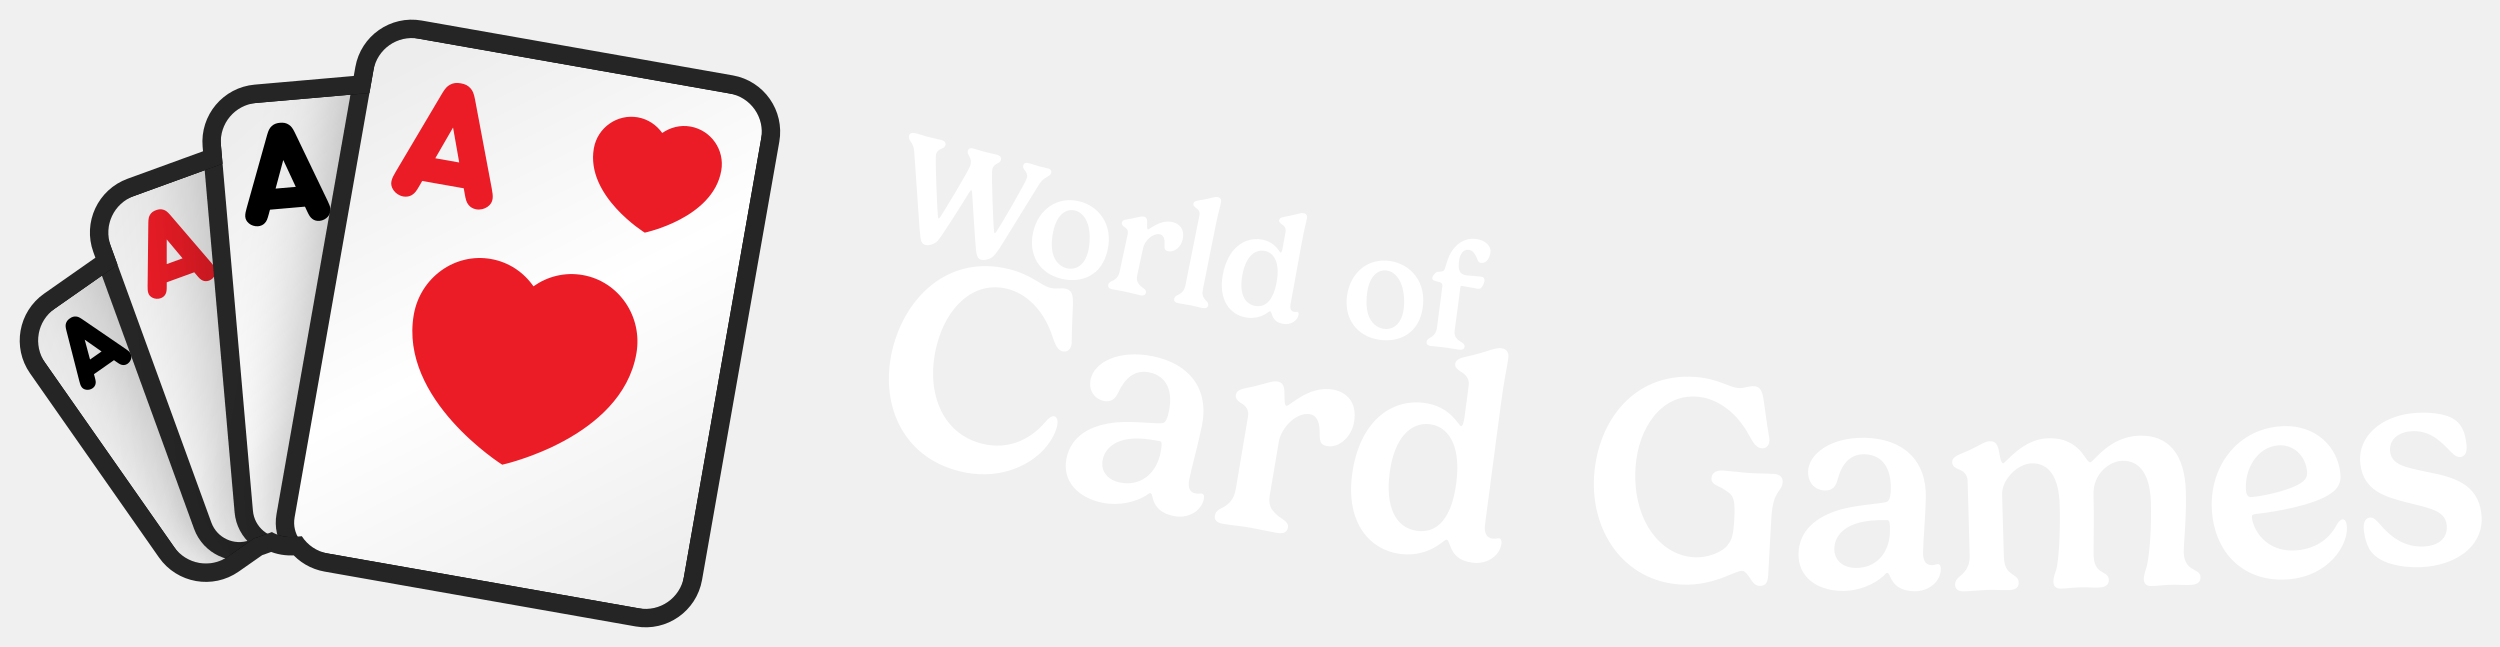
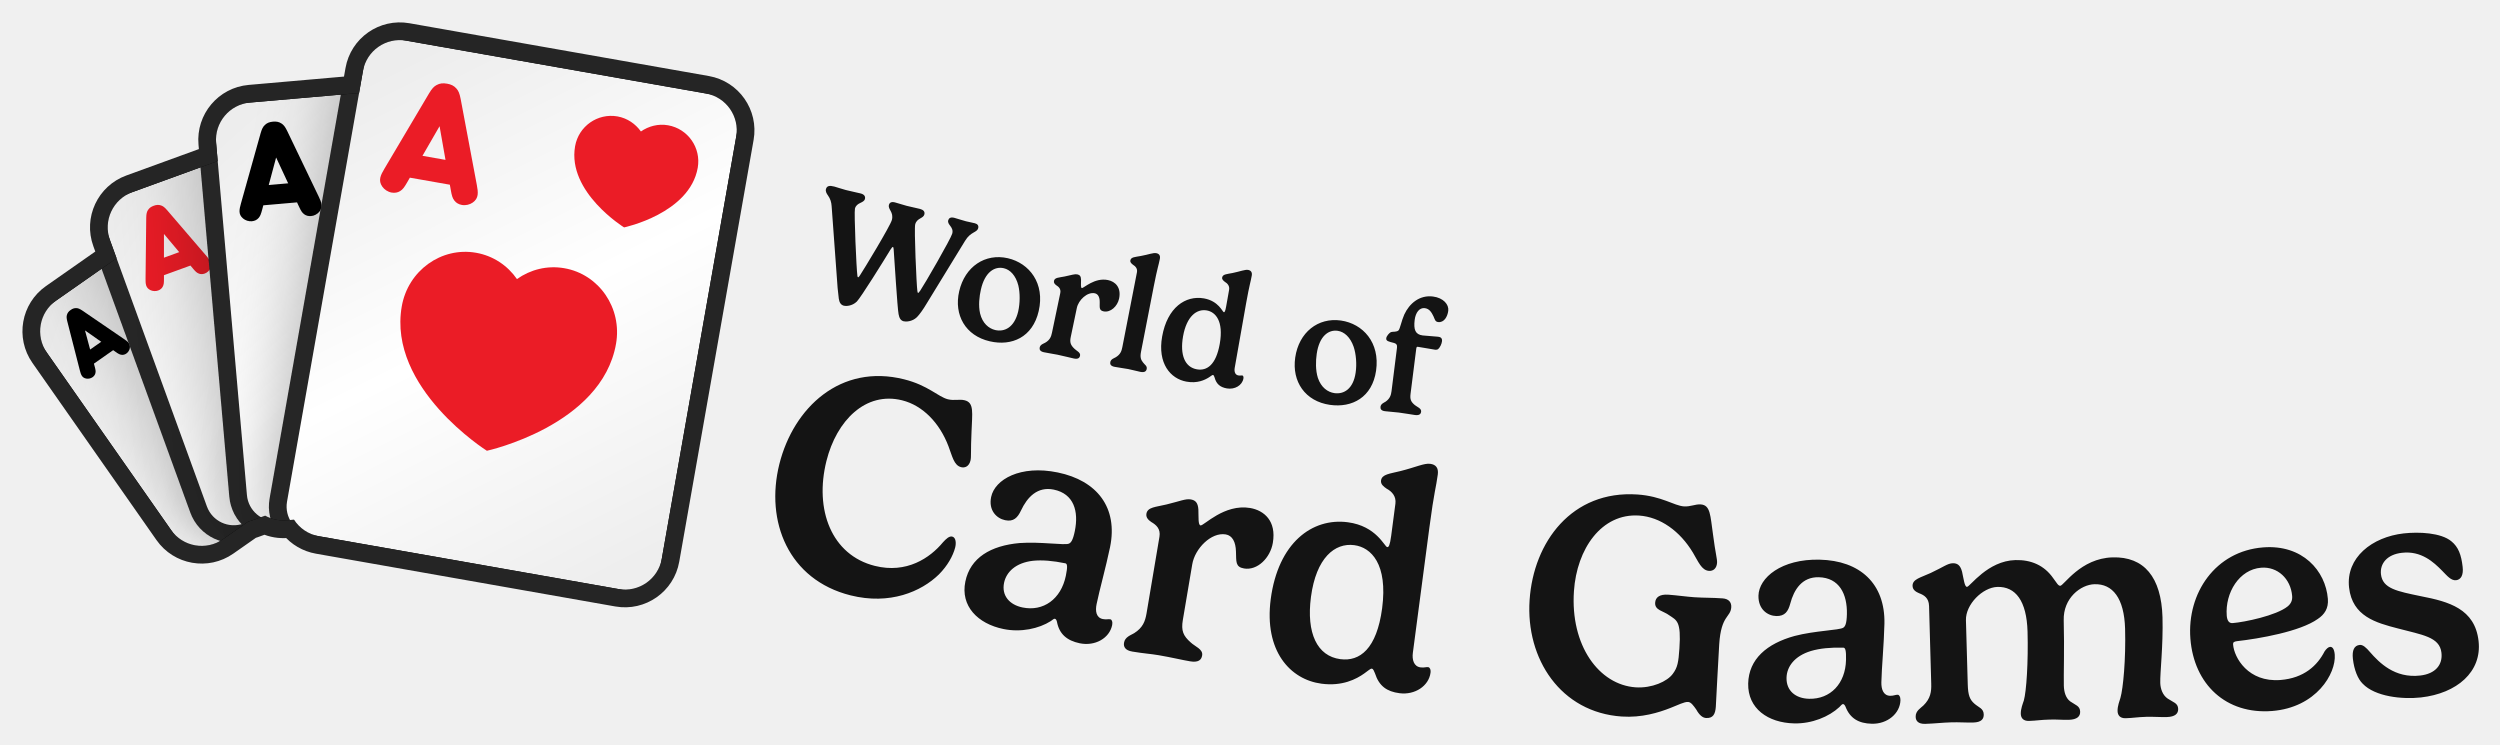
- <svg xmlns="http://www.w3.org/2000/svg" xmlns:xlink="http://www.w3.org/1999/xlink" viewBox="-3 -3 409.77 106" width="409.77" height="106">
+ <svg xmlns="http://www.w3.org/2000/svg" xmlns:xlink="http://www.w3.org/1999/xlink" viewBox="-3.59 -3.59 425.7 126.85" width="425.7" height="126.85">
  <defs>
    <rect id="path-1" x="0" y="0" width="5464" height="1280" />
    <rect id="path-3" x="0" y="0" width="1279.966" height="1280" />
    <path d="M654.667,7.381 L1041.451,230.691 C1067.755,245.877 1076.767,279.512 1061.581,305.816 L747.051,850.597 C731.865,876.902 698.23,885.914 671.926,870.727 L285.142,647.418 C271.344,639.451 262.304,626.408 259.019,612.01 L248.673,609.238 C237.588,606.268 228.207,600.115 221.247,592.027 L200.473,592.025 C198.498,592.025 196.547,591.921 194.626,591.718 L151.468,603.281 C122.13,611.142 91.974,593.731 84.112,564.393 L1.886,257.522 C-5.975,228.183 11.436,198.027 40.774,190.166 L145.477,162.11 L145.477,133.795 C145.477,103.422 170.1,78.799 200.473,78.799 L333.867,78.799 L340.716,53.24 C348.577,23.901 378.734,6.491 408.072,14.352 L563.147,55.903 L579.542,27.511 C594.728,1.207 628.363,-7.806 654.667,7.381 Z" id="path-5" />
    <filter x="-59.0%" y="-44.4%" width="218.0%" height="188.8%" filterUnits="objectBoundingBox" id="filter-7">
      <feOffset dx="0" dy="0" in="SourceAlpha" result="shadowOffsetOuter1" />
      <feGaussianBlur stdDeviation="64" in="shadowOffsetOuter1" result="shadowBlurOuter1" />
      <feColorMatrix values="0 0 0 0 0   0 0 0 0 0   0 0 0 0 0  0 0 0 0.32 0" type="matrix" in="shadowBlurOuter1" result="shadowMatrixOuter1" />
      <feMerge>
        <feMergeNode in="shadowMatrixOuter1" />
        <feMergeNode in="SourceGraphic" />
      </feMerge>
    </filter>
    <linearGradient x1="21.639%" y1="0%" x2="78.361%" y2="100%" id="linearGradient-8">
      <stop stop-color="#EDEDED" offset="0%" />
      <stop stop-color="#FFFFFF" offset="50.295%" />
      <stop stop-color="#EEEEEE" offset="100%" />
    </linearGradient>
    <filter x="-49.2%" y="-37.0%" width="198.3%" height="174.0%" filterUnits="objectBoundingBox" id="filter-9">
      <feOffset dx="0" dy="0" in="SourceAlpha" result="shadowOffsetOuter1" />
      <feGaussianBlur stdDeviation="64" in="shadowOffsetOuter1" result="shadowBlurOuter1" />
      <feColorMatrix values="0 0 0 0 0   0 0 0 0 0   0 0 0 0 0  0 0 0 0.32 0" type="matrix" in="shadowBlurOuter1" result="shadowMatrixOuter1" />
      <feMerge>
        <feMergeNode in="shadowMatrixOuter1" />
        <feMergeNode in="SourceGraphic" />
      </feMerge>
    </filter>
    <linearGradient x1="21.639%" y1="0%" x2="78.361%" y2="100%" id="linearGradient-10">
      <stop stop-color="#EDEDED" offset="0%" />
      <stop stop-color="#FFFFFF" offset="50.295%" />
      <stop stop-color="#EEEEEE" offset="100%" />
    </linearGradient>
    <filter x="-41.0%" y="-30.9%" width="181.9%" height="161.7%" filterUnits="objectBoundingBox" id="filter-11">
      <feOffset dx="0" dy="0" in="SourceAlpha" result="shadowOffsetOuter1" />
      <feGaussianBlur stdDeviation="64" in="shadowOffsetOuter1" result="shadowBlurOuter1" />
      <feColorMatrix values="0 0 0 0 0   0 0 0 0 0   0 0 0 0 0  0 0 0 0.32 0" type="matrix" in="shadowBlurOuter1" result="shadowMatrixOuter1" />
      <feMerge>
        <feMergeNode in="shadowMatrixOuter1" />
        <feMergeNode in="SourceGraphic" />
      </feMerge>
    </filter>
    <linearGradient x1="21.639%" y1="0%" x2="78.361%" y2="100%" id="linearGradient-12">
      <stop stop-color="#EDEDED" offset="0%" />
      <stop stop-color="#FFFFFF" offset="50.295%" />
      <stop stop-color="#EEEEEE" offset="100%" />
    </linearGradient>
    <filter x="-34.1%" y="-25.7%" width="168.3%" height="151.4%" filterUnits="objectBoundingBox" id="filter-13">
      <feOffset dx="0" dy="0" in="SourceAlpha" result="shadowOffsetOuter1" />
      <feGaussianBlur stdDeviation="64" in="shadowOffsetOuter1" result="shadowBlurOuter1" />
      <feColorMatrix values="0 0 0 0 0   0 0 0 0 0   0 0 0 0 0  0 0 0 0.32 0" type="matrix" in="shadowBlurOuter1" result="shadowMatrixOuter1" />
      <feMerge>
        <feMergeNode in="shadowMatrixOuter1" />
        <feMergeNode in="SourceGraphic" />
      </feMerge>
    </filter>
    <linearGradient x1="21.639%" y1="0%" x2="78.361%" y2="100%" id="linearGradient-14">
      <stop stop-color="#EDEDED" offset="0%" />
      <stop stop-color="#FFFFFF" offset="50.295%" />
      <stop stop-color="#EEEEEE" offset="100%" />
    </linearGradient>
  </defs>
  <g transform="translate(-11.594,-23.478) scale(0.11594)">
    <mask id="mask-4" fill="white">
      <use xlink:href="#path-3" />
    </mask>
    <g id="Mask" />
    <g id="Group" stroke-width="1" fill-rule="evenodd" mask="url(#mask-4)">
      <g transform="translate(700.504, 678.0126) rotate(-20) translate(-700.504, -678.0126)translate(166.0272, 238.9585)">
        <g transform="translate(-0, -0)">
          <mask id="mask-6" fill="white">
            <use xlink:href="#path-5" />
          </mask>
          <path stroke="#252525" stroke-width="26" d="M661.167,-3.877 L1047.951,219.432 C1080.473,238.209 1091.616,279.794 1072.839,312.316 L758.31,857.097 C739.533,889.619 697.948,900.762 665.426,881.986 L278.642,658.676 C264.448,650.481 253.966,637.684 248.632,622.685 L245.308,621.795 C234.009,618.767 223.884,612.979 215.705,605.026 L200.473,605.025 C198.91,605.025 197.353,604.972 195.803,604.861 L154.833,615.838 C118.559,625.557 81.275,604.031 71.555,567.758 L-10.671,260.886 C-20.39,224.613 1.136,187.328 37.41,177.609 L132.477,152.135 L132.477,133.795 C132.477,96.242 162.92,65.799 200.473,65.799 L323.892,65.799 L328.159,49.875 C337.879,13.602 375.163,-7.925 411.436,1.795 L556.877,40.764 L568.283,21.011 C587.06,-11.511 628.645,-22.654 661.167,-3.877 Z" />
          <g mask="url(#mask-6)">
            <g transform="translate(-12.346, -20.1207)">
              <g id="small_spade_1" filter="url(#filter-7)" transform="translate(210.9129, 389.3938) rotate(-15) translate(-210.9129, -389.3938)translate(49.8576, 175.5497)">
                <rect id="Background" stroke="#252525" stroke-width="26" fill="url(#linearGradient-8)" x="-13" y="-13" width="348.11" height="453.688" rx="54.996" />
                <path d="M243.897,27.593 C243.897,27.593 294.439,46.921 294.501,83.212 C294.501,98.995 281.209,111.813 264.79,111.831 C259.556,111.836 254.629,110.478 250.35,108.157 L256.538,128.766 L231.229,128.766 L237.404,108.197 C233.153,110.517 228.26,111.881 223.047,111.892 C206.62,111.901 193.284,99.118 193.266,83.326 C193.205,47.045 243.897,27.593 243.897,27.593 Z" id="Spade-small" fill="#000000" />
                <path d="M24.778,103.856 L51.007,34.253 C52.733,29.769 54.044,27.838 56.046,26.251 C58.462,24.32 61.015,23.561 64.605,23.561 C68.194,23.561 70.748,24.32 73.164,26.251 C75.165,27.838 76.477,29.769 78.202,34.253 L104.431,103.856 C106.709,109.926 108.228,114.686 103.603,119.308 C101.463,121.446 98.219,122.895 94.906,122.895 C92.214,122.895 89.798,121.998 88.073,120.412 C86.002,118.549 85.105,116.687 83.31,111.72 L81.861,107.719 L47.349,107.719 L45.899,111.72 C44.105,116.687 43.207,118.549 41.137,120.412 C39.411,121.998 36.995,122.895 34.303,122.895 C30.99,122.895 27.746,121.446 25.606,119.308 C20.982,114.686 22.5,109.926 24.778,103.856 Z M74.544,87.576 L64.605,60.259 L54.665,87.576 L74.544,87.576 Z" id="A" fill="#000000" />
              </g>
              <g id="small_diamond_1" filter="url(#filter-9)" transform="translate(351.0898, 355.5329) rotate(-360) translate(-351.0898, -355.5329)translate(157.8235, 98.9199)">
                <rect id="Background" stroke="#252525" stroke-width="26" fill="url(#linearGradient-10)" x="-13" y="-13" width="412.533" height="539.226" rx="54.996" />
                <polygon id="Diamond-small" fill="#EB1B28" points="300.954 22.074 353.401 93.826 300.954 165.557 248.485 93.826" />
                <path d="M29.802,125.878 L61.277,42.355 C63.348,36.974 64.921,34.657 67.323,32.753 C70.222,30.435 73.287,29.524 77.594,29.524 C81.901,29.524 84.966,30.435 87.865,32.753 C90.267,34.657 91.841,36.974 93.911,42.355 L125.386,125.878 C128.119,133.163 129.942,138.875 124.392,144.421 C121.824,146.987 117.932,148.725 113.956,148.725 C110.725,148.725 107.826,147.649 105.756,145.745 C103.271,143.51 102.194,141.275 100.041,135.315 L98.301,130.514 L56.887,130.514 L55.148,135.315 C52.994,141.275 51.917,143.51 49.432,145.745 C47.362,147.649 44.463,148.725 41.232,148.725 C37.257,148.725 33.364,146.987 30.796,144.421 C25.247,138.875 27.069,133.163 29.802,125.878 Z M89.521,106.343 L77.594,73.562 L65.667,106.343 L89.521,106.343 Z" id="A" fill="#EB1B28" />
              </g>
              <g id="small_clover_1" filter="url(#filter-11)" transform="translate(511.6136, 377.7066) rotate(-345) translate(-511.6136, -377.7066)translate(279.6941, 69.771)">
                <rect id="Background" stroke="#252525" stroke-width="26" fill="url(#linearGradient-12)" x="-13" y="-13" width="489.839" height="641.871" rx="54.996" />
                <path d="M347.866,39.734 C367.599,39.734 383.595,55.536 383.595,75.06 C383.595,84.425 379.905,92.946 373.883,99.274 C378.307,97.333 383.203,96.253 388.353,96.253 C408.072,96.253 424.081,112.082 424.081,131.58 C424.081,151.104 408.072,166.919 388.353,166.919 C372.39,166.919 358.858,156.556 354.282,142.251 C354.334,142.684 354.408,143.092 354.506,143.474 C358.945,160.826 367.798,185.424 367.798,185.424 L328,185.424 C328,185.424 336.827,160.734 341.253,143.474 C341.354,143.079 341.428,142.656 341.479,142.206 C336.916,156.534 323.372,166.919 307.393,166.919 C287.646,166.919 271.677,151.104 271.677,131.58 C271.677,112.082 287.646,96.253 307.393,96.253 C312.539,96.253 317.432,97.331 321.855,99.271 C315.837,92.944 312.15,84.424 312.15,75.06 C312.15,55.536 328.133,39.734 347.866,39.734 Z" id="Clover-small" fill="#000000" />
                <path d="M28.576,146.475 L66.345,46.247 C68.83,39.79 70.719,37.009 73.601,34.724 C77.08,31.943 80.758,30.85 85.926,30.85 C91.095,30.85 94.772,31.943 98.251,34.724 C101.133,37.009 103.022,39.79 105.507,46.247 L143.276,146.475 C146.556,155.216 148.743,162.07 142.084,168.726 C139.003,171.805 134.331,173.891 129.56,173.891 C125.684,173.891 122.205,172.6 119.72,170.315 C116.738,167.633 115.446,164.951 112.862,157.799 L110.775,152.038 L61.078,152.038 L58.99,157.799 C56.406,164.951 55.114,167.633 52.132,170.315 C49.647,172.6 46.168,173.891 42.292,173.891 C37.521,173.891 32.85,171.805 29.768,168.726 C23.109,162.07 25.296,155.216 28.576,146.475 Z M100.239,123.032 L85.926,83.696 L71.613,123.032 L100.239,123.032 Z" id="A" fill="#000000" />
              </g>
              <g id="small_heart_1" filter="url(#filter-13)" transform="translate(675.6425, 459.1748) rotate(-330) translate(-675.6425, -459.1748)translate(397.3371, 89.6494)">
                <rect id="Background" stroke="#252525" stroke-width="26" fill="url(#linearGradient-14)" x="-13" y="-13" width="582.611" height="765.051" rx="54.996" />
                <path d="M341.635,288.824 C315.976,288.845 292.736,299.456 275.815,316.611 C258.851,299.507 235.579,288.948 209.909,288.989 C158.08,289.041 116.117,332.207 116.16,385.365 C116.309,507.485 276.113,572.616 276.113,572.616 C276.113,572.616 435.789,507.092 435.619,384.932 C435.544,331.774 393.497,288.752 341.635,288.824" id="Heart-big" fill="#EB1B28" />
                <path d="M417.458,71.521 C407.751,61.933 394.392,55.711 379.689,55.711 C350.027,55.745 325.983,79.908 326.015,109.677 C326.095,178.084 417.593,214.563 417.593,214.563 C417.593,214.563 508.981,177.883 508.901,109.459 C508.854,79.674 484.777,55.594 455.084,55.627 C440.412,55.627 427.165,61.899 417.458,71.521 Z" id="Heart-small" fill="#EB1B28" />
                <path d="M56.059,190.564 L101.383,70.289 C104.365,62.541 106.631,59.203 110.09,56.462 C114.264,53.124 118.677,51.813 124.88,51.813 C131.082,51.813 135.495,53.124 139.67,56.462 C143.129,59.203 145.395,62.541 148.377,70.289 L193.701,190.564 C197.637,201.054 200.261,209.278 192.269,217.265 C188.572,220.96 182.966,223.464 177.241,223.464 C172.589,223.464 168.415,221.914 165.433,219.172 C161.855,215.954 160.304,212.735 157.203,204.153 L154.698,197.239 L95.061,197.239 L92.556,204.153 C89.455,212.735 87.905,215.954 84.327,219.172 C81.345,221.914 77.17,223.464 72.518,223.464 C66.793,223.464 61.187,220.96 57.49,217.265 C49.499,209.278 52.123,201.054 56.059,190.564 Z M142.055,162.432 L124.88,115.228 L107.704,162.432 L142.055,162.432 Z" id="A" fill="#EB1B28" />
              </g>
            </g>
          </g>
        </g>
      </g>
    </g>
  </g>
-   <path fill="#ffffff" d="M155.83 28.59C156.01 28.32 156.15 28.16 156.21 28.18C156.27 28.19 156.32 28.31 156.33 28.5C156.46 30.3 156.86 37.47 157.04 38.48C157.16 39.07 157.34 39.45 157.82 39.58C158.12 39.66 159.12 39.66 159.85 38.96C160.24 38.57 160.86 37.7 161.32 36.92L167.28 27.28C168.16 25.83 169.1 26.08 169.3 25.33C169.39 24.98 169.22 24.71 168.8 24.6C168.39 24.49 167.85 24.4 167.43 24.29C166.97 24.16 166.04 23.85 165.64 23.75C165.06 23.59 164.79 23.81 164.71 24.13C164.52 24.84 165.59 25.12 165.32 26.15C165.11 26.95 161.01 33.97 160.37 34.89C160.21 35.11 160.09 35.26 160.03 35.24C160 35.23 159.97 35.13 159.94 34.96C159.8 34.02 159.47 25.39 159.64 24.73C159.9 23.75 160.89 23.86 161.06 23.22C161.18 22.76 160.89 22.49 160.37 22.35C159.84 22.21 159.18 22.1 158.35 21.88C157.91 21.77 156.96 21.45 156.54 21.34C155.99 21.19 155.72 21.4 155.63 21.73C155.45 22.42 156.4 22.81 156.07 24.03C155.83 24.94 151.68 31.72 151.17 32.48C151.08 32.61 150.93 32.83 150.85 32.81C150.8 32.8 150.76 32.68 150.75 32.58C150.61 31.59 150.26 22.88 150.42 22.28C150.68 21.29 151.78 21.48 151.96 20.81C152.06 20.42 151.87 20.1 151.31 19.95C150.77 19.81 149.92 19.65 149.05 19.42C148.19 19.19 147.77 19.02 147.29 18.89C146.53 18.69 146.12 18.76 145.99 19.28C145.9 19.63 146.11 19.99 146.27 20.2C146.67 20.74 146.81 21.31 146.85 21.88L147.72 34.44C147.78 35.13 147.88 35.98 147.89 36.06C147.97 36.62 148.18 37.02 148.67 37.15C148.96 37.23 149.92 37.23 150.65 36.52C151.26 35.92 154.78 30.32 155.83 28.59ZM173.19 31.5C174.19 31.73 175.03 32.63 175.42 34.15C175.69 35.31 175.67 36.85 175.38 38.12C174.8 40.59 173.26 41.3 171.85 40.97C170.86 40.74 169.9 39.94 169.54 38.43C169.26 37.21 169.43 35.8 169.68 34.74C170.3 32.1 171.78 31.17 173.19 31.5ZM166.35 35.01C165.5 38.64 167.27 41.82 171.01 42.7C174.35 43.48 177.58 42.12 178.52 38.1C179.52 33.85 177.13 30.75 173.83 29.98C170.37 29.17 167.24 31.21 166.35 35.01ZM187.13 35.41C187.65 35.52 187.9 36.04 187.88 36.81C187.88 37.6 187.76 38.03 188.47 38.18C189.52 38.41 190.6 37.43 190.85 36.24C191.22 34.52 190.27 33.63 189.16 33.39C187.11 32.95 185.41 34.66 185.16 34.6C184.95 34.56 185.03 33.93 185.03 33.33C185.02 32.78 184.84 32.58 184.46 32.5C184.06 32.41 183.62 32.6 182.51 32.82C181.65 32.99 181 32.95 180.89 33.48C180.82 33.78 181.01 33.98 181.24 34.16C181.63 34.41 181.98 34.73 181.84 35.37L180.54 41.43C180.41 42.05 180.2 42.55 179.49 42.95C179.22 43.1 178.75 43.21 178.65 43.68C178.59 43.98 178.7 44.28 179.28 44.41C180.29 44.62 180.62 44.63 181.37 44.79C182.41 45.01 183.21 45.25 183.85 45.39C184.51 45.53 184.75 45.31 184.83 44.96C184.94 44.46 184.29 44.22 183.97 43.89C183.39 43.33 183.24 42.92 183.41 42.08L184.36 37.66C184.62 36.43 185.98 35.16 187.13 35.41ZM197.13 30.19C197.23 29.67 197.02 29.39 196.58 29.3C196.11 29.21 195.44 29.51 194.21 29.73C193.35 29.89 192.71 29.87 192.61 30.38C192.55 30.68 192.76 30.87 192.99 31.06C193.39 31.3 193.72 31.66 193.61 32.22L191.32 43.69C191.19 44.31 190.99 44.82 190.29 45.23C190.02 45.38 189.55 45.5 189.46 45.97C189.4 46.27 189.51 46.57 190.1 46.69C190.88 46.85 191.46 46.9 192.19 47.05C192.79 47.17 193.52 47.37 194.06 47.48C194.71 47.61 194.96 47.4 195.03 47.04C195.12 46.57 194.74 46.41 194.46 46.03C194.16 45.64 194.01 45.26 194.17 44.41L196.18 34.35C196.75 31.5 196.93 31.21 197.13 30.19ZM202.73 47.14C200.89 46.81 200.11 44.95 200.63 42.07C201.2 38.98 202.74 37.84 204.28 38.12C205.61 38.36 206.89 39.74 206.25 43.25C205.67 46.46 204.27 47.42 202.73 47.14ZM207.3 50.08C208.51 50.3 209.66 49.63 209.85 48.58C209.9 48.3 209.79 48.14 209.69 48.12C209.51 48.09 209.38 48.16 209.08 48.11C208.54 48.01 208.43 47.46 208.52 46.92L210.33 37C210.85 34.14 211.02 33.84 211.21 32.81C211.3 32.3 211.09 32.02 210.65 31.94C210.17 31.86 209.48 32.16 208.25 32.4C207.4 32.58 206.76 32.57 206.66 33.09C206.61 33.38 206.85 33.57 207.08 33.76C207.48 33.99 207.83 34.4 207.72 34.98L207.26 37.52C207.12 38.28 207.02 38.43 206.89 38.4C206.69 38.37 206.12 36.69 203.86 36.27C201.04 35.76 198.23 37.63 197.42 42.08C196.68 46.19 198.65 48.57 201.13 49.02C202.78 49.32 203.93 48.79 204.57 48.37C204.9 48.17 205.08 48 205.19 48.02C205.31 48.04 205.36 48.21 205.43 48.4C205.7 49.44 206.3 49.9 207.3 50.08ZM224.34 41.35C225.34 41.5 226.26 42.32 226.77 43.81C227.14 44.94 227.25 46.48 227.06 47.77C226.68 50.27 225.21 51.11 223.78 50.89C222.77 50.74 221.75 50.03 221.26 48.55C220.89 47.36 220.94 45.94 221.1 44.87C221.5 42.18 222.9 41.13 224.34 41.35ZM217.8 45.4C217.25 49.09 219.29 52.12 223.08 52.69C226.47 53.19 229.58 51.57 230.19 47.48C230.83 43.17 228.2 40.28 224.85 39.78C221.33 39.25 218.38 41.55 217.8 45.4ZM236.36 44.15C236.39 43.88 236.51 43.85 236.58 43.86C237 43.92 238.96 44.29 239.25 44.33C239.44 44.35 239.59 44.32 239.7 44.24C240.03 43.98 240.26 43.42 240.31 43.05C240.37 42.58 240.14 42.39 239.74 42.34C239.42 42.3 237.81 42.18 237.36 42.13C236.22 41.98 235.95 41.23 236.15 39.75C236.3 38.62 236.87 37.84 237.71 37.95C238.44 38.04 238.75 38.62 239.05 39.24C239.22 39.63 239.27 40.03 239.73 40.09C240.65 40.21 241.19 39.26 241.3 38.36C241.43 37.42 240.57 36.38 238.97 36.17C236.9 35.9 235.35 37.23 234.55 38.91C234.13 39.82 233.89 41.08 233.67 41.33C233.35 41.62 232.84 41.48 232.5 41.59C232.26 41.71 231.82 42.16 231.77 42.53C231.72 42.96 232.14 43.04 232.97 43.25C233.32 43.36 233.47 43.57 233.41 43.97L232.54 50.64C232.46 51.27 232.29 51.78 231.61 52.24C231.35 52.41 230.9 52.56 230.83 53.03C230.79 53.34 230.93 53.63 231.52 53.71C232.3 53.81 232.93 53.83 233.64 53.93C234.68 54.06 235.45 54.23 236.12 54.31C236.78 54.4 237.01 54.17 237.06 53.81C237.12 53.31 236.46 53.09 236.1 52.8C235.49 52.28 235.34 51.91 235.45 51.06Z" />
-   <path fill="#ffffff" d="M143.32 54.11C141.12 62.9 144.69 71.84 154.23 74.23C160.24 75.74 165.06 73.67 167.77 71.02C169.08 69.7 169.93 68.19 170.26 66.89C170.42 66.25 170.39 65.38 169.81 65.23C169.35 65.12 168.86 65.58 168.38 66.11C166.41 68.49 162.82 70.94 157.95 69.72C151.32 68.06 148.65 61.14 150.53 53.63C152.08 47.44 156.53 42.94 162.14 44.35C165.29 45.14 167.87 47.8 169.24 51.4C169.82 52.92 170.06 54.31 171.17 54.59C171.77 54.74 172.39 54.45 172.6 53.59C172.75 52.99 172.61 52.17 172.77 49.2C172.86 46.27 173.2 44.71 171.72 44.34C170.91 44.13 170.12 44.43 169.15 44.18C167.64 43.81 166.11 42.05 162.43 41.12C152.7 38.68 145.49 45.45 143.32 54.11ZM187.21 71.24C186.48 74.82 183.76 76.75 180.58 76.09C178.57 75.68 177.35 74.26 177.75 72.32C178.09 70.66 179.53 69.25 182.17 68.94C183.59 68.79 185.2 68.92 187.14 69.32C187.45 69.38 187.5 69.83 187.21 71.24ZM180.12 66.22C175.73 66.61 172.57 68.45 171.81 72.12C171.05 75.87 173.71 78.58 177.66 79.4C180.33 79.94 183.08 79.34 184.91 78.18C185.13 78.03 185.38 77.79 185.54 77.82C185.71 77.85 185.81 78.07 185.86 78.3C186.21 80.15 187.37 81.17 189.36 81.58C191.7 82.06 193.9 80.81 194.32 78.79C194.43 78.26 194.25 77.95 194.06 77.91C193.71 77.84 193.44 77.98 192.87 77.86C191.84 77.65 191.72 76.6 191.93 75.57C192.37 73.44 193.37 69.89 193.99 66.85C195.24 60.79 192.01 56.64 185.98 55.4C180.25 54.23 176.32 56.47 175.77 59.16C175.35 61.22 176.61 62.45 177.92 62.72C179.2 62.98 179.82 62.33 180.34 61.24C181.3 59.2 182.86 57.52 185.37 58.03C188.45 58.67 189.22 61.36 188.6 64.38C188.29 65.85 187.98 66.18 187.69 66.31C187.04 66.6 183.34 65.98 180.12 66.22ZM211.73 64.89C212.74 65.07 213.25 66.05 213.29 67.53C213.35 69.04 213.16 69.88 214.53 70.12C216.58 70.46 218.56 68.49 218.94 66.19C219.51 62.84 217.6 61.21 215.46 60.85C211.48 60.18 208.36 63.6 207.87 63.52C207.46 63.45 207.57 62.23 207.52 61.08C207.46 60.03 207.09 59.65 206.36 59.53C205.58 59.4 204.74 59.79 202.64 60.31C201 60.71 199.74 60.69 199.57 61.73C199.47 62.29 199.84 62.67 200.3 62.99C201.07 63.43 201.77 64.04 201.56 65.26L199.58 77.01C199.37 78.21 199.02 79.2 197.69 80.04C197.17 80.34 196.28 80.6 196.13 81.49C196.03 82.08 196.27 82.66 197.41 82.85C199.36 83.18 199.99 83.16 201.45 83.41C203.45 83.75 205.01 84.13 206.26 84.34C207.53 84.56 207.99 84.13 208.11 83.44C208.27 82.48 207.01 82.07 206.36 81.45C205.2 80.43 204.87 79.65 205.15 78.03L206.6 69.45C207 67.08 209.49 64.52 211.73 64.89ZM229.28 84.01C225.73 83.54 224.05 80.05 224.78 74.48C225.57 68.49 228.44 66.14 231.42 66.54C234 66.88 236.58 69.41 235.69 76.21C234.86 82.44 232.27 84.41 229.28 84.01ZM238.35 89.23C240.7 89.54 242.83 88.14 243.1 86.1C243.18 85.56 242.95 85.26 242.76 85.24C242.4 85.19 242.17 85.35 241.57 85.27C240.53 85.13 240.26 84.09 240.4 83.04L242.93 63.82C243.66 58.27 243.96 57.69 244.22 55.7C244.35 54.7 243.91 54.19 243.06 54.07C242.14 53.95 240.85 54.6 238.51 55.18C236.88 55.6 235.65 55.65 235.52 56.65C235.44 57.21 235.93 57.57 236.39 57.89C237.18 58.31 237.88 59.05 237.73 60.19L237.08 65.12C236.88 66.58 236.7 66.87 236.46 66.84C236.06 66.79 234.82 63.61 230.44 63.04C224.96 62.31 219.76 66.18 218.62 74.8C217.57 82.76 221.6 87.14 226.4 87.78C229.6 88.2 231.75 87.06 232.95 86.21C233.56 85.78 233.89 85.44 234.1 85.47C234.34 85.5 234.44 85.83 234.59 86.18C235.22 88.14 236.41 88.98 238.35 89.23ZM272.41 92.81C275.46 93.01 278.07 92.21 279.87 91.49C281.1 91.02 281.99 90.53 282.59 90.57C283.04 90.6 283.43 91.18 283.83 91.73C284.3 92.58 284.8 92.99 285.32 93.03C286.42 93.1 286.75 92.43 286.82 91.31C286.92 89.86 287.19 84.13 287.35 81.7C287.65 77.24 289.08 77.65 289.19 76.05C289.24 75.31 288.82 74.76 287.85 74.69C286.2 74.58 285.07 74.63 283.57 74.52C282.48 74.45 280.77 74.22 279.53 74.13C278.24 74.05 277.59 74.51 277.53 75.36C277.45 76.53 278.81 76.62 279.68 77.28C280.84 78.08 281.53 78.17 281.25 82.36C281.1 84.51 280.96 85.29 280.25 86.25C279.4 87.44 277.03 88.5 274.55 88.33C268.93 87.95 264.52 81.93 265.08 73.59C265.52 67.11 269.31 61.62 275.08 62.01C278.32 62.23 281.33 64.39 283.31 67.68C284.15 69.08 284.64 70.41 285.78 70.48C286.4 70.53 286.96 70.13 287.02 69.25C287.06 68.63 286.77 67.85 286.4 64.9C285.97 62 286.03 60.4 284.51 60.3C283.67 60.24 282.95 60.67 281.95 60.6C280.4 60.5 278.58 59.03 274.79 58.78C264.78 58.11 258.89 66.04 258.29 74.95C257.68 83.99 263.06 92.18 272.41 92.81ZM306.78 84.12C306.7 87.78 304.37 90.16 301.13 90.09C299.07 90.04 297.62 88.86 297.66 86.88C297.7 85.18 298.86 83.54 301.41 82.76C302.78 82.36 304.39 82.2 306.37 82.25C306.68 82.26 306.81 82.69 306.78 84.12ZM298.91 80.45C294.65 81.62 291.87 84 291.79 87.75C291.7 91.57 294.81 93.77 298.84 93.86C301.56 93.92 304.17 92.83 305.76 91.36C305.95 91.17 306.15 90.89 306.32 90.9C306.48 90.9 306.62 91.09 306.71 91.31C307.39 93.07 308.71 93.87 310.74 93.91C313.13 93.97 315.08 92.34 315.12 90.28C315.13 89.73 314.9 89.47 314.71 89.46C314.35 89.45 314.11 89.64 313.54 89.63C312.49 89.6 312.17 88.59 312.2 87.54C312.25 85.37 312.59 81.7 312.66 78.59C312.8 72.41 308.89 68.9 302.73 68.76C296.88 68.63 293.42 71.54 293.36 74.28C293.31 76.39 294.77 77.37 296.11 77.4C297.42 77.43 297.92 76.68 298.23 75.52C298.81 73.33 300.04 71.4 302.6 71.46C305.75 71.53 306.99 74.04 306.92 77.12C306.88 78.63 306.63 79.01 306.37 79.19C305.78 79.58 302.03 79.64 298.91 80.45ZM339.61 72.77C339.3 72.78 339.07 72.33 338.55 71.63C337.16 69.61 335.12 68.76 332.74 68.83C328.46 68.95 325.78 72.92 325.33 72.93C324.94 72.94 324.81 71.73 324.57 70.61C324.3 69.59 323.84 69.29 323.12 69.32C322.33 69.34 321.73 69.88 319.77 70.8C318.24 71.51 316.95 71.73 316.98 72.79C317 73.41 317.51 73.7 317.97 73.9C318.74 74.19 319.47 74.63 319.51 75.87L319.84 87.78C319.88 89 319.74 90.03 318.64 91.11C318.23 91.51 317.43 91.94 317.45 92.84C317.47 93.44 317.82 93.96 318.91 93.93C320.4 93.88 321.56 93.73 322.92 93.69C324.09 93.66 325.05 93.75 326.29 93.72C327.53 93.68 327.9 93.17 327.88 92.48C327.86 91.55 327.11 91.43 326.45 90.82C325.76 90.22 325.48 89.56 325.44 87.91L325.16 78.05C325.09 75.64 327.69 73.01 329.99 72.95C332.76 72.87 334.47 75.07 334.6 79.77C334.73 84.45 334.43 88.93 334.04 90.35C333.88 90.81 333.55 91.63 333.57 92.39C333.58 92.99 333.91 93.5 334.82 93.48C336.01 93.45 336.53 93.31 337.99 93.27C339.21 93.24 339.85 93.34 340.93 93.31C342.19 93.27 342.68 92.78 342.66 92.06C342.64 91.16 341.94 91.06 341.14 90.48C340.43 89.95 340.19 89 340.16 88.07C340.12 86.5 340.27 82.45 340.14 78.06C340.05 74.65 342.76 72.59 344.86 72.53C347.63 72.45 349.41 74.64 349.55 79.35C349.68 84.03 349.25 88.51 348.84 89.93C348.71 90.39 348.37 91.21 348.39 91.97C348.41 92.57 348.74 93.09 349.62 93.06C350.84 93.03 351.36 92.89 352.82 92.85C354.01 92.82 354.9 92.91 355.95 92.88C357.21 92.85 357.7 92.36 357.68 91.64C357.66 90.73 356.94 90.63 356.08 90.06C355.33 89.56 354.97 88.59 354.94 87.66C354.9 86.08 355.4 81.98 355.28 77.59C355.11 71.45 352.46 68.27 347.64 68.41C342.72 68.55 340.16 72.75 339.61 72.77ZM375.15 74.34C375.2 75.01 374.98 75.51 374.46 75.93C372.73 77.34 367.84 78.34 366.03 78.48C365.46 78.53 365.19 78.09 365.13 77.36C364.86 73.83 367.04 70.26 370.4 70C372.9 69.8 374.94 71.68 375.15 74.34ZM379.09 77.85C380.09 77.17 380.74 76.25 380.62 74.78C380.29 70.47 376.73 66.41 370.71 66.88C363.4 67.45 359.01 73.88 359.56 80.88C360.11 87.88 365.02 92.51 372.07 91.96C378.86 91.42 381.9 86.2 381.67 83.32C381.61 82.46 381.34 82.1 380.96 82.13C380.67 82.15 380.36 82.47 380.13 82.82C379.02 84.97 377 86.92 373.35 87.21C368.42 87.59 366.26 83.78 366.1 81.76C366.07 81.43 366.23 81.32 366.68 81.26C370.13 80.87 376.39 79.78 379.09 77.85ZM392.24 64.75C387.42 65.29 383.35 68.44 383.88 73.05C384.38 77.46 388.02 78.44 391.31 79.3C395.06 80.29 397.76 80.59 398.03 83.03C398.25 84.91 397.08 86.26 394.78 86.53C390.86 86.97 388.49 84.54 387.06 82.9C386.5 82.25 385.99 81.77 385.49 81.83C384.66 81.93 384.31 82.64 384.46 83.97C384.66 85.68 385.22 87.05 385.95 87.77C387.86 89.78 392.07 90.2 394.89 89.88C400.4 89.25 404.26 85.96 403.72 81.23C403.16 76.27 399.12 75.19 394.91 74.37C391.25 73.61 389.01 73.21 388.76 71C388.58 69.37 389.69 67.97 391.97 67.71C394.94 67.37 396.85 69.15 398.12 70.45C398.91 71.25 399.5 72 400.29 71.91C401.02 71.83 401.42 71.13 401.28 69.88C401.07 68.02 400.62 66.82 399.56 65.96C397.97 64.63 394.56 64.48 392.24 64.75Z" />
+   <path fill="#141414" d="M148.03 38.93C148.22 38.62 148.38 38.45 148.45 38.46C148.52 38.48 148.57 38.61 148.58 38.83C148.73 40.82 149.21 48.79 149.42 49.91C149.55 50.56 149.75 50.98 150.29 51.12C150.62 51.21 151.73 51.21 152.54 50.42C152.97 50 153.66 49.02 154.17 48.15L160.74 37.42C161.72 35.8 162.76 36.07 162.98 35.25C163.08 34.86 162.89 34.55 162.42 34.43C161.97 34.31 161.36 34.21 160.9 34.09C160.39 33.96 159.35 33.62 158.91 33.5C158.26 33.33 157.97 33.57 157.87 33.93C157.67 34.72 158.86 35.03 158.56 36.18C158.33 37.06 153.81 44.88 153.1 45.91C152.92 46.15 152.79 46.31 152.73 46.3C152.69 46.29 152.66 46.18 152.62 45.98C152.47 44.94 152.05 35.35 152.25 34.62C152.53 33.52 153.62 33.65 153.81 32.93C153.94 32.42 153.62 32.13 153.05 31.98C152.46 31.82 151.72 31.7 150.8 31.46C150.31 31.33 149.25 30.99 148.79 30.87C148.17 30.71 147.87 30.94 147.78 31.3C147.57 32.08 148.63 32.49 148.28 33.86C148.02 34.87 143.43 42.42 142.86 43.27C142.77 43.42 142.6 43.66 142.51 43.63C142.46 43.62 142.42 43.5 142.41 43.38C142.24 42.28 141.82 32.6 141.99 31.93C142.28 30.84 143.49 31.04 143.69 30.29C143.8 29.87 143.59 29.51 142.96 29.35C142.36 29.19 141.42 29.02 140.45 28.77C139.5 28.52 139.02 28.32 138.49 28.18C137.65 27.96 137.2 28.05 137.05 28.62C136.95 29.01 137.19 29.41 137.37 29.65C137.81 30.25 137.98 30.87 138.02 31.51L139.04 45.46C139.11 46.23 139.22 47.17 139.24 47.26C139.33 47.88 139.56 48.33 140.11 48.47C140.43 48.56 141.5 48.55 142.31 47.76C142.98 47.09 146.87 40.85 148.03 38.93ZM167.33 42.08C168.43 42.33 169.38 43.33 169.81 45.01C170.12 46.3 170.11 48.02 169.79 49.43C169.15 52.17 167.46 52.97 165.88 52.61C164.78 52.35 163.71 51.47 163.3 49.79C162.99 48.44 163.17 46.87 163.44 45.7C164.11 42.75 165.76 41.72 167.33 42.08ZM159.74 46.01C158.81 50.04 160.8 53.58 164.96 54.53C168.67 55.39 172.25 53.86 173.28 49.38C174.37 44.66 171.7 41.23 168.03 40.38C164.18 39.5 160.71 41.79 159.74 46.01ZM182.83 46.35C183.41 46.47 183.69 47.05 183.67 47.91C183.67 48.78 183.55 49.26 184.33 49.43C185.5 49.67 186.69 48.58 186.97 47.26C187.37 45.34 186.31 44.36 185.08 44.1C182.8 43.62 180.92 45.52 180.63 45.46C180.4 45.42 180.49 44.72 180.49 44.05C180.48 43.44 180.27 43.22 179.85 43.13C179.41 43.04 178.91 43.24 177.69 43.49C176.73 43.69 176.01 43.65 175.88 44.24C175.81 44.57 176.02 44.8 176.28 44.99C176.71 45.26 177.1 45.63 176.95 46.33L175.54 53.07C175.4 53.76 175.17 54.32 174.38 54.77C174.08 54.94 173.56 55.07 173.45 55.58C173.38 55.92 173.51 56.25 174.16 56.39C175.28 56.63 175.64 56.63 176.48 56.81C177.63 57.05 178.52 57.3 179.24 57.45C179.97 57.61 180.24 57.37 180.32 56.98C180.44 56.42 179.72 56.16 179.36 55.79C178.71 55.17 178.54 54.71 178.74 53.78L179.77 48.86C180.05 47.5 181.55 46.08 182.83 46.35ZM193.91 40.49C194.02 39.93 193.79 39.61 193.3 39.52C192.77 39.42 192.03 39.75 190.66 40C189.71 40.18 189 40.17 188.89 40.74C188.82 41.06 189.06 41.28 189.32 41.48C189.76 41.75 190.13 42.15 190.01 42.77L187.52 55.53C187.39 56.22 187.17 56.78 186.39 57.25C186.09 57.42 185.57 57.56 185.47 58.07C185.4 58.41 185.53 58.74 186.18 58.87C187.05 59.04 187.7 59.1 188.51 59.25C189.18 59.38 189.99 59.61 190.59 59.73C191.32 59.87 191.59 59.63 191.67 59.24C191.77 58.71 191.34 58.54 191.03 58.11C190.69 57.68 190.52 57.26 190.7 56.32L192.88 45.13C193.5 41.96 193.69 41.63 193.91 40.49ZM200.22 59.3C198.18 58.94 197.3 56.88 197.86 53.68C198.47 50.25 200.19 48.97 201.9 49.27C203.38 49.53 204.8 51.06 204.11 54.96C203.48 58.53 201.93 59.6 200.22 59.3ZM205.32 62.55C206.67 62.78 207.94 62.03 208.14 60.86C208.2 60.55 208.07 60.37 207.97 60.35C207.76 60.31 207.62 60.4 207.28 60.34C206.68 60.24 206.55 59.62 206.66 59.03L208.61 47.99C209.18 44.81 209.36 44.48 209.56 43.34C209.66 42.77 209.42 42.46 208.94 42.37C208.41 42.28 207.64 42.62 206.28 42.9C205.33 43.09 204.62 43.09 204.52 43.66C204.46 43.99 204.73 44.21 204.99 44.41C205.43 44.67 205.82 45.11 205.7 45.77L205.2 48.59C205.05 49.43 204.94 49.6 204.8 49.57C204.57 49.53 203.93 47.67 201.42 47.22C198.28 46.67 195.18 48.77 194.3 53.71C193.49 58.28 195.7 60.91 198.46 61.4C200.29 61.73 201.56 61.12 202.28 60.66C202.64 60.43 202.84 60.24 202.96 60.26C203.1 60.29 203.15 60.48 203.23 60.69C203.54 61.84 204.21 62.35 205.32 62.55ZM224.19 52.74C225.31 52.9 226.34 53.82 226.91 55.46C227.33 56.72 227.46 58.42 227.25 59.86C226.85 62.65 225.23 63.58 223.63 63.35C222.51 63.19 221.37 62.4 220.82 60.76C220.4 59.44 220.45 57.86 220.62 56.67C221.05 53.68 222.6 52.51 224.19 52.74ZM216.96 57.29C216.37 61.39 218.65 64.74 222.87 65.35C226.64 65.89 230.08 64.07 230.73 59.52C231.42 54.73 228.48 51.53 224.75 50.99C220.85 50.43 217.58 53 216.96 57.29ZM237.57 55.78C237.6 55.48 237.73 55.45 237.81 55.46C238.28 55.52 240.46 55.92 240.78 55.96C240.99 55.99 241.16 55.95 241.28 55.86C241.64 55.57 241.9 54.95 241.95 54.54C242.02 54.02 241.75 53.8 241.31 53.75C240.96 53.7 239.16 53.59 238.67 53.53C237.4 53.37 237.1 52.54 237.3 50.89C237.46 49.63 238.1 48.77 239.03 48.88C239.84 48.99 240.19 49.63 240.52 50.31C240.72 50.74 240.77 51.19 241.29 51.25C242.31 51.38 242.9 50.32 243.02 49.32C243.15 48.27 242.2 47.13 240.42 46.9C238.12 46.61 236.4 48.09 235.53 49.97C235.07 50.99 234.81 52.39 234.56 52.66C234.2 52.99 233.64 52.84 233.26 52.96C232.99 53.09 232.51 53.6 232.46 54.01C232.4 54.49 232.88 54.58 233.79 54.81C234.18 54.92 234.35 55.15 234.29 55.61L233.36 63.01C233.27 63.71 233.09 64.29 232.34 64.81C232.06 64.99 231.55 65.16 231.48 65.68C231.44 66.03 231.59 66.35 232.25 66.43C233.11 66.54 233.82 66.56 234.6 66.66C235.76 66.81 236.62 66.98 237.36 67.08C238.1 67.17 238.35 66.91 238.4 66.51C238.47 65.95 237.74 65.72 237.33 65.39C236.65 64.82 236.48 64.41 236.6 63.46Z" />
+   <path fill="#141414" d="M129.12 75.43C126.68 85.19 130.65 95.13 141.25 97.79C147.92 99.46 153.28 97.16 156.29 94.22C157.75 92.75 158.69 91.07 159.06 89.63C159.24 88.91 159.2 87.94 158.56 87.78C158.05 87.65 157.5 88.18 156.98 88.75C154.78 91.41 150.79 94.13 145.38 92.77C138.02 90.93 135.05 83.23 137.14 74.89C138.86 68.02 143.81 63.02 150.04 64.58C153.54 65.46 156.41 68.42 157.92 72.41C158.57 74.1 158.84 75.65 160.07 75.96C160.74 76.13 161.42 75.81 161.66 74.85C161.83 74.18 161.68 73.27 161.84 69.97C161.95 66.72 162.33 64.98 160.68 64.57C159.78 64.34 158.91 64.67 157.82 64.4C156.15 63.98 154.45 62.02 150.36 61C139.55 58.29 131.54 65.8 129.12 75.43ZM177.9 94.46C177.08 98.44 174.06 100.58 170.53 99.85C168.29 99.39 166.94 97.82 167.38 95.66C167.76 93.81 169.36 92.24 172.3 91.9C173.88 91.74 175.66 91.89 177.82 92.33C178.16 92.4 178.22 92.9 177.9 94.46ZM170.02 88.88C165.13 89.32 161.63 91.36 160.79 95.44C159.93 99.6 162.89 102.62 167.28 103.52C170.25 104.13 173.31 103.46 175.34 102.17C175.59 102 175.86 101.73 176.04 101.77C176.22 101.81 176.34 102.05 176.39 102.3C176.78 104.36 178.07 105.49 180.28 105.95C182.88 106.48 185.33 105.09 185.79 102.85C185.91 102.26 185.71 101.92 185.5 101.87C185.11 101.79 184.81 101.95 184.19 101.82C183.04 101.58 182.9 100.42 183.14 99.27C183.62 96.91 184.73 92.96 185.43 89.58C186.81 82.85 183.23 78.24 176.52 76.86C170.16 75.55 165.8 78.05 165.18 81.04C164.71 83.32 166.11 84.69 167.57 84.99C169 85.29 169.69 84.56 170.26 83.35C171.32 81.08 173.06 79.21 175.84 79.78C179.28 80.49 180.12 83.48 179.43 86.84C179.1 88.47 178.75 88.84 178.42 88.98C177.71 89.3 173.6 88.62 170.02 88.88ZM205.13 87.41C206.26 87.6 206.83 88.69 206.87 90.34C206.94 92.02 206.73 92.95 208.25 93.21C210.52 93.59 212.72 91.41 213.15 88.84C213.78 85.13 211.67 83.32 209.28 82.91C204.86 82.17 201.39 85.97 200.84 85.88C200.4 85.8 200.52 84.45 200.47 83.17C200.39 82.01 199.98 81.59 199.17 81.45C198.31 81.3 197.37 81.74 195.04 82.31C193.21 82.76 191.82 82.74 191.62 83.89C191.52 84.52 191.93 84.94 192.44 85.29C193.3 85.79 194.07 86.46 193.84 87.82L191.64 100.87C191.41 102.21 191.01 103.3 189.53 104.23C188.97 104.57 187.97 104.86 187.81 105.85C187.7 106.51 187.97 107.15 189.22 107.36C191.39 107.72 192.1 107.71 193.72 107.98C195.94 108.36 197.67 108.79 199.06 109.02C200.47 109.26 200.99 108.78 201.11 108.02C201.3 106.95 199.89 106.5 199.17 105.81C197.88 104.68 197.52 103.81 197.82 102L199.43 92.48C199.88 89.83 202.65 86.99 205.13 87.41ZM224.64 108.65C220.7 108.13 218.83 104.24 219.64 98.06C220.52 91.4 223.7 88.8 227.01 89.24C229.88 89.61 232.75 92.43 231.76 99.98C230.84 106.9 227.96 109.09 224.64 108.65ZM234.72 114.45C237.32 114.79 239.7 113.23 240 110.97C240.08 110.37 239.83 110.04 239.62 110.01C239.22 109.96 238.96 110.14 238.3 110.05C237.14 109.9 236.84 108.73 236.99 107.58L239.81 86.21C240.62 80.05 240.95 79.4 241.24 77.19C241.38 76.08 240.9 75.51 239.95 75.39C238.92 75.25 237.49 75.97 234.89 76.62C233.09 77.08 231.71 77.14 231.57 78.24C231.49 78.88 232.02 79.27 232.54 79.63C233.41 80.09 234.19 80.92 234.02 82.18L233.3 87.65C233.08 89.29 232.88 89.61 232.62 89.57C232.17 89.51 230.79 85.98 225.92 85.34C219.84 84.54 214.06 88.84 212.79 98.42C211.63 107.26 216.1 112.13 221.44 112.83C224.99 113.3 227.38 112.04 228.71 111.09C229.39 110.62 229.76 110.24 230 110.27C230.26 110.3 230.37 110.67 230.54 111.06C231.24 113.24 232.56 114.17 234.72 114.45ZM272.56 118.42C275.95 118.65 278.85 117.75 280.85 116.96C282.21 116.44 283.21 115.89 283.87 115.94C284.37 115.97 284.81 116.61 285.25 117.23C285.77 118.17 286.32 118.63 286.9 118.67C288.12 118.75 288.49 118 288.58 116.76C288.68 115.14 288.98 108.78 289.16 106.08C289.49 101.13 291.09 101.58 291.21 99.81C291.26 98.99 290.8 98.37 289.71 98.3C287.88 98.17 286.63 98.22 284.96 98.11C283.74 98.03 281.85 97.77 280.47 97.67C279.04 97.58 278.31 98.09 278.25 99.04C278.16 100.34 279.67 100.44 280.63 101.17C281.93 102.05 282.7 102.16 282.38 106.82C282.22 109.2 282.06 110.07 281.27 111.13C280.33 112.45 277.69 113.63 274.94 113.45C268.69 113.03 263.79 106.34 264.42 97.07C264.9 89.87 269.12 83.77 275.52 84.2C279.13 84.44 282.48 86.85 284.68 90.51C285.61 92.06 286.15 93.53 287.42 93.62C288.11 93.67 288.72 93.23 288.79 92.25C288.83 91.56 288.52 90.69 288.1 87.41C287.63 84.19 287.69 82.41 286 82.3C285.07 82.24 284.27 82.71 283.16 82.64C281.44 82.52 279.42 80.9 275.21 80.61C264.09 79.87 257.53 88.68 256.87 98.59C256.19 108.62 262.18 117.72 272.56 118.42ZM310.75 108.77C310.66 112.83 308.08 115.48 304.47 115.4C302.18 115.35 300.57 114.04 300.62 111.83C300.66 109.95 301.95 108.12 304.78 107.26C306.31 106.81 308.09 106.64 310.29 106.69C310.64 106.7 310.79 107.18 310.75 108.77ZM302 104.7C297.27 106 294.19 108.64 294.09 112.8C294 117.05 297.45 119.49 301.93 119.59C304.95 119.66 307.85 118.45 309.61 116.82C309.83 116.61 310.05 116.3 310.23 116.3C310.42 116.3 310.57 116.52 310.67 116.76C311.43 118.72 312.89 119.6 315.15 119.65C317.8 119.71 319.97 117.9 320.02 115.62C320.03 115.01 319.77 114.71 319.56 114.71C319.16 114.7 318.89 114.9 318.26 114.89C317.09 114.86 316.74 113.74 316.77 112.57C316.82 110.16 317.21 106.08 317.29 102.63C317.44 95.76 313.1 91.86 306.25 91.71C299.75 91.56 295.91 94.79 295.84 97.84C295.79 100.18 297.41 101.28 298.89 101.31C300.35 101.34 300.9 100.51 301.25 99.21C301.89 96.78 303.27 94.64 306.1 94.7C309.61 94.78 310.98 97.57 310.9 101C310.86 102.67 310.59 103.09 310.29 103.29C309.64 103.73 305.47 103.79 302 104.7ZM347.23 96.16C346.88 96.17 346.63 95.67 346.05 94.89C344.5 92.65 342.24 91.71 339.59 91.78C334.84 91.91 331.86 96.33 331.35 96.34C330.93 96.35 330.79 95 330.51 93.76C330.21 92.63 329.7 92.3 328.91 92.32C328.03 92.35 327.36 92.95 325.18 93.97C323.48 94.76 322.05 95.01 322.08 96.18C322.1 96.87 322.67 97.2 323.18 97.42C324.04 97.74 324.85 98.22 324.89 99.6L325.26 112.84C325.3 114.19 325.15 115.34 323.93 116.54C323.47 116.98 322.58 117.46 322.61 118.46C322.62 119.13 323.01 119.7 324.23 119.67C325.88 119.62 327.17 119.45 328.69 119.41C329.99 119.37 331.05 119.47 332.43 119.44C333.81 119.4 334.22 118.83 334.2 118.06C334.17 117.02 333.34 116.89 332.6 116.22C331.84 115.55 331.53 114.81 331.48 112.98L331.17 102.03C331.09 99.35 333.99 96.43 336.53 96.35C339.61 96.27 341.51 98.71 341.66 103.94C341.8 109.14 341.47 114.11 341.03 115.69C340.86 116.2 340.49 117.11 340.51 117.96C340.53 118.62 340.89 119.2 341.9 119.17C343.23 119.13 343.81 118.98 345.43 118.94C346.78 118.9 347.5 119.01 348.69 118.98C350.1 118.94 350.64 118.39 350.62 117.6C350.59 116.59 349.82 116.48 348.92 115.84C348.14 115.25 347.87 114.2 347.84 113.16C347.79 111.41 347.95 106.92 347.82 102.04C347.71 98.24 350.73 95.95 353.06 95.89C356.14 95.8 358.12 98.24 358.27 103.47C358.41 108.67 357.94 113.65 357.48 115.23C357.34 115.73 356.96 116.65 356.99 117.5C357.01 118.16 357.37 118.73 358.35 118.71C359.7 118.67 360.28 118.52 361.9 118.47C363.23 118.44 364.21 118.54 365.38 118.51C366.79 118.47 367.33 117.92 367.31 117.13C367.28 116.12 366.48 116.01 365.53 115.37C364.69 114.81 364.29 113.73 364.26 112.7C364.21 110.95 364.77 106.39 364.64 101.51C364.44 94.69 361.5 91.16 356.14 91.32C350.68 91.47 347.84 96.14 347.23 96.16ZM386.72 97.91C386.77 98.65 386.52 99.2 385.95 99.67C384.02 101.23 378.6 102.35 376.59 102.51C375.95 102.56 375.65 102.07 375.58 101.25C375.28 97.34 377.71 93.37 381.44 93.08C384.22 92.86 386.48 94.94 386.72 97.91ZM391.09 101.8C392.21 101.05 392.93 100.03 392.8 98.39C392.42 93.6 388.48 89.09 381.78 89.62C373.66 90.25 368.79 97.39 369.39 105.17C370 112.95 375.46 118.09 383.29 117.48C390.84 116.89 394.22 111.08 393.97 107.88C393.89 106.93 393.59 106.53 393.17 106.56C392.85 106.59 392.51 106.93 392.24 107.33C391.02 109.71 388.77 111.88 384.72 112.2C379.24 112.63 376.83 108.4 376.66 106.15C376.63 105.78 376.81 105.66 377.31 105.59C381.13 105.16 388.09 103.95 391.09 101.8ZM405.7 87.24C400.35 87.85 395.83 91.35 396.41 96.47C396.97 101.37 401.02 102.46 404.68 103.41C408.83 104.52 411.84 104.84 412.14 107.56C412.38 109.64 411.08 111.15 408.52 111.44C404.17 111.94 401.54 109.24 399.95 107.42C399.33 106.69 398.76 106.16 398.21 106.23C397.29 106.33 396.9 107.12 397.06 108.6C397.28 110.5 397.91 112.03 398.72 112.82C400.84 115.06 405.51 115.52 408.65 115.17C414.77 114.48 419.06 110.81 418.46 105.56C417.84 100.05 413.35 98.85 408.68 97.94C404.6 97.09 402.12 96.65 401.84 94.2C401.64 92.38 402.88 90.82 405.41 90.54C408.7 90.16 410.82 92.14 412.24 93.58C413.12 94.47 413.77 95.3 414.64 95.21C415.46 95.11 415.91 94.34 415.75 92.94C415.52 90.89 415.02 89.55 413.84 88.59C412.07 87.11 408.29 86.95 405.7 87.24Z" />
</svg>
